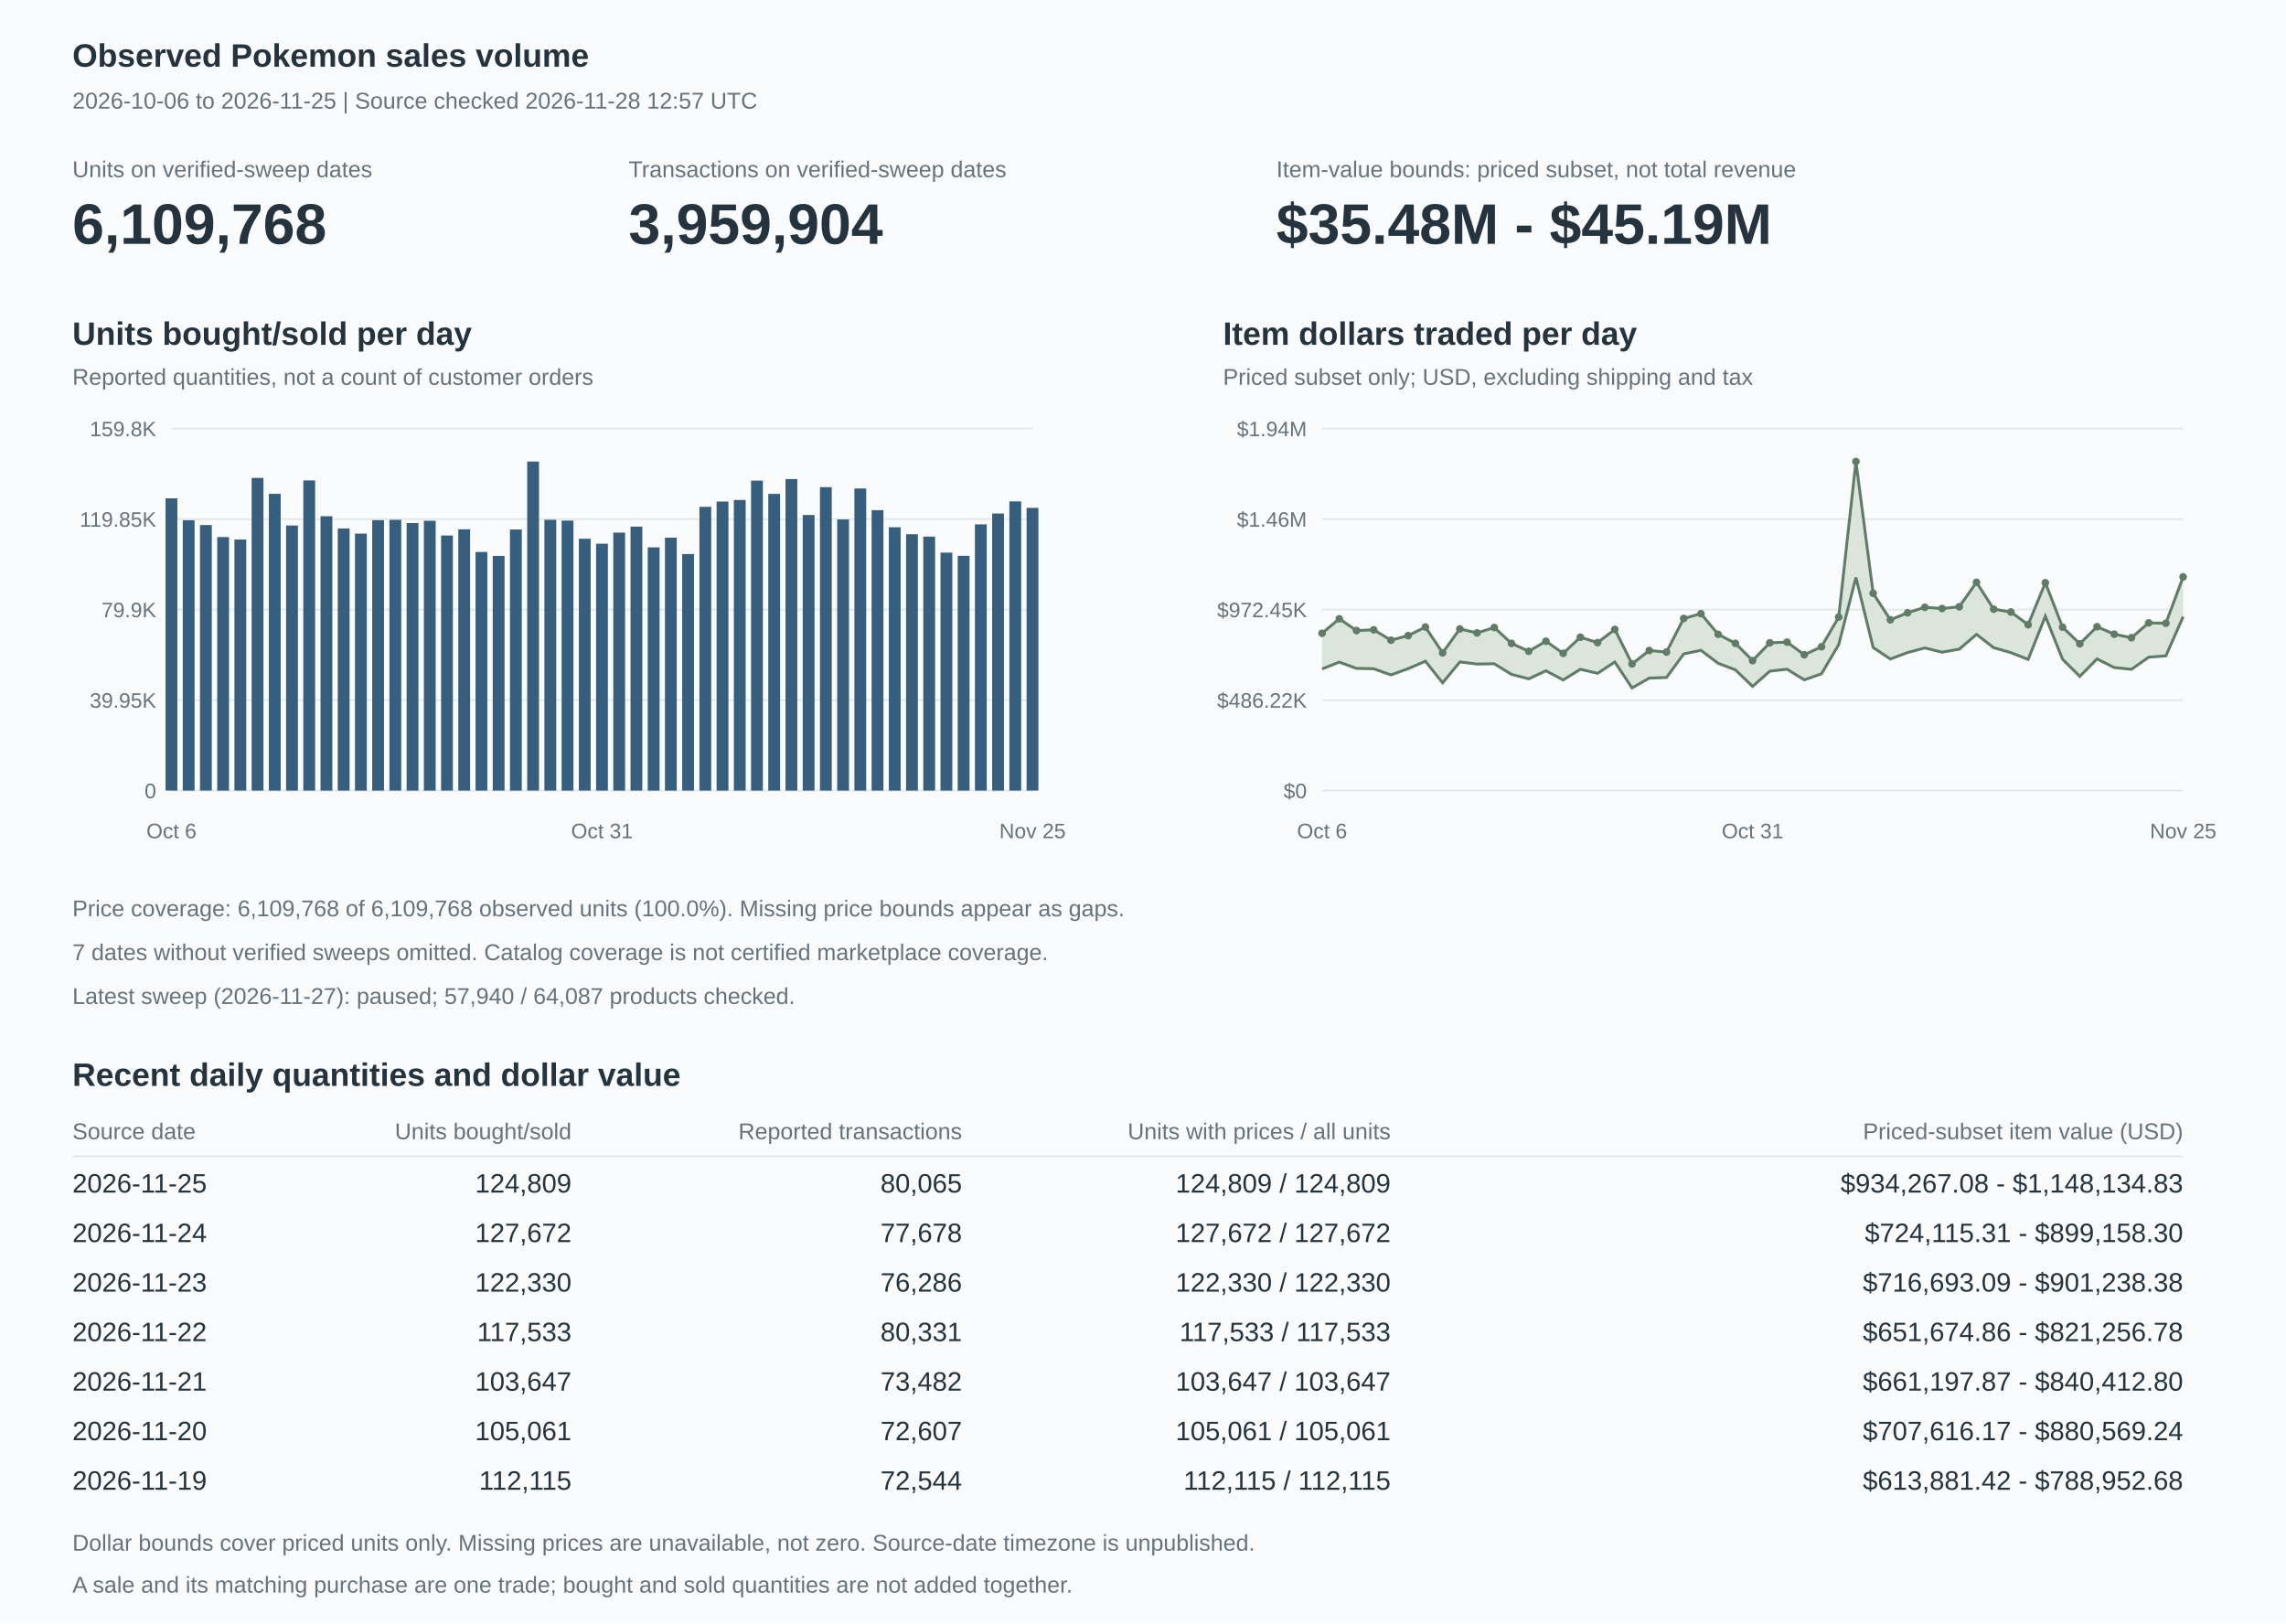
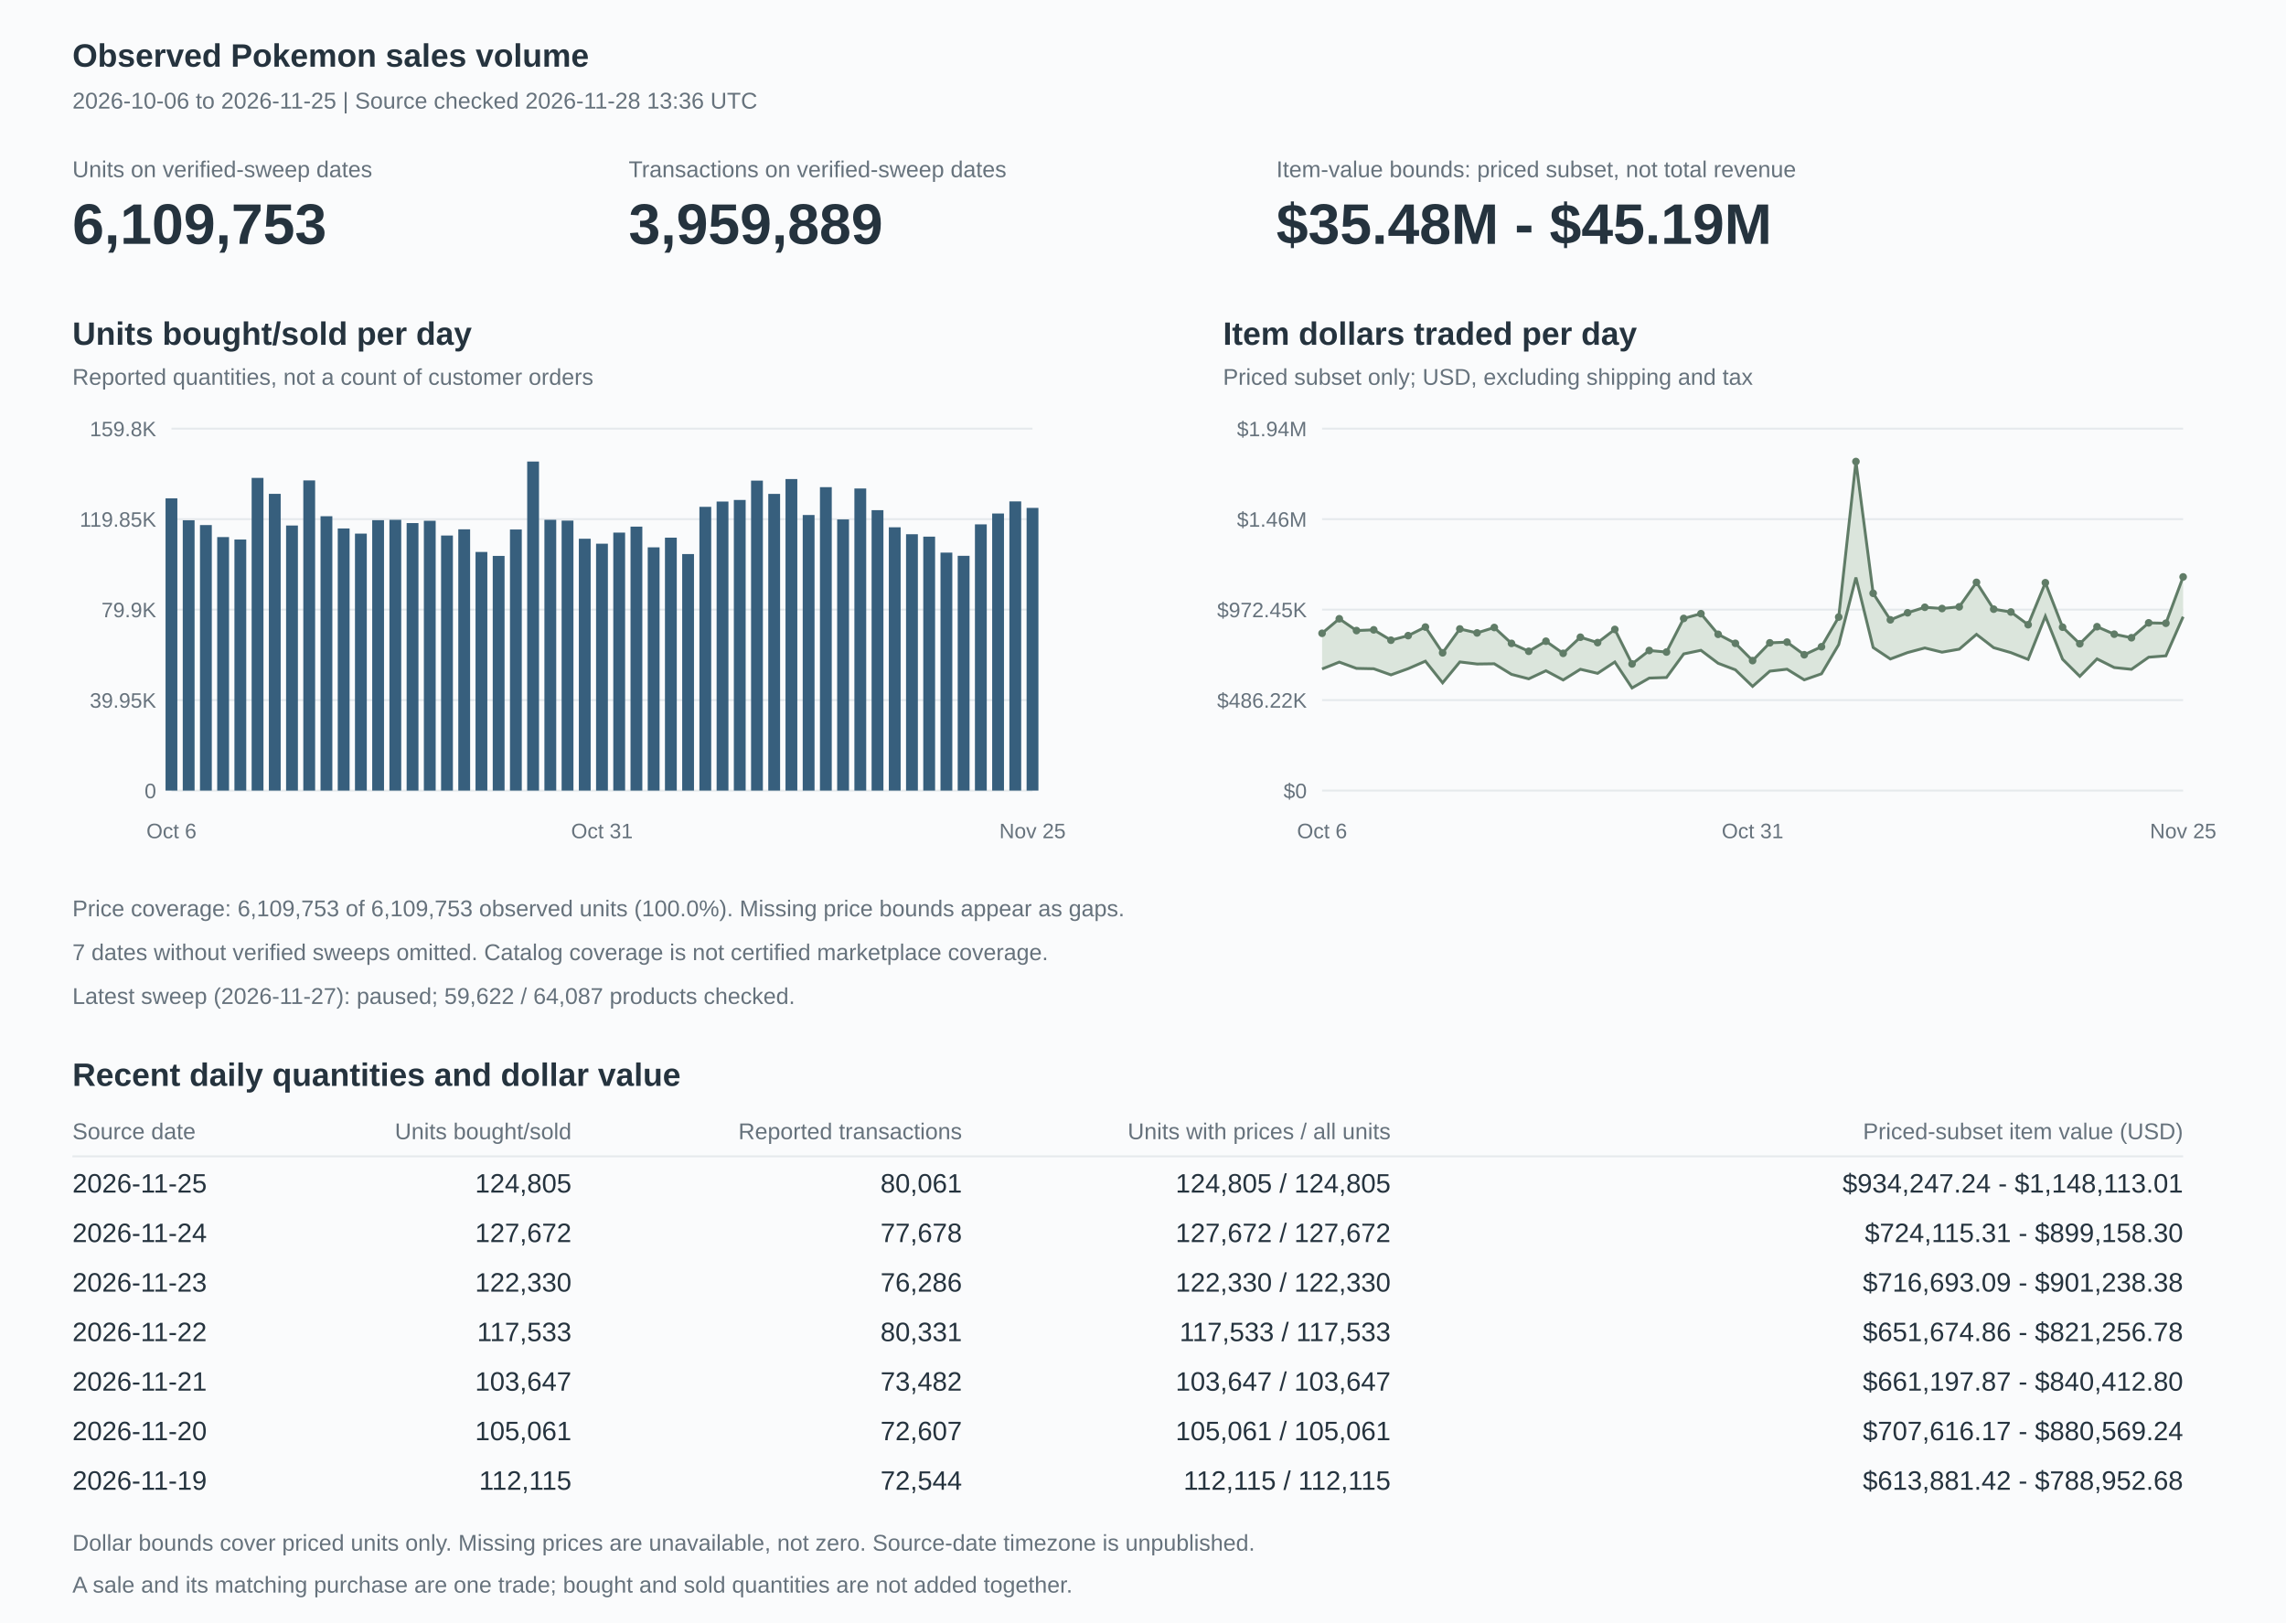
<svg xmlns="http://www.w3.org/2000/svg" width="1200" height="852" viewBox="0 0 1200 852" role="img" aria-labelledby="title description">
  <style>text{font-family:Arial,Helvetica,sans-serif;fill:#25333e;font-size:14px}.heading{font-size:17px;font-weight:600}.muted{fill:#66727c;font-size:12px}.axis{fill:#66727c;font-size:11px}.value{font-size:30px;font-weight:600}.grid{stroke:#e5e9ec;stroke-width:1}</style>
  <rect width="1200" height="852" fill="#fafbfc" />
  <text x="38" y="35" class="heading">Observed Pokemon sales volume</text>
-   <text x="38" y="57" class="muted">2026-10-06 to 2026-11-25 | Source checked 2026-11-28 12:57 UTC</text>
+   <text x="38" y="57" class="muted">2026-10-06 to 2026-11-25 | Source checked 2026-11-28 13:36 UTC</text>
  <text x="38" y="93" class="muted">Units on verified-sweep dates</text>
-   <text x="38" y="128" class="value">6,109,768</text>
+   <text x="38" y="128" class="value">6,109,753</text>
  <text x="330" y="93" class="muted">Transactions on verified-sweep dates</text>
-   <text x="330" y="128" class="value">3,959,904</text>
+   <text x="330" y="128" class="value">3,959,889</text>
  <text x="670" y="93" class="muted">Item-value bounds: priced subset, not total revenue</text>
  <text x="670" y="128" class="value">$35.48M - $45.19M</text>
  <text x="38" y="181" class="heading">Units bought/sold per day</text>
  <text x="38" y="202" class="muted">Reported quantities, not a count of customer orders</text>
  <path d="M90,415h452" class="grid" />
  <text x="82" y="419" text-anchor="end" class="axis">0</text>
  <path d="M90,367.5h452" class="grid" />
  <text x="82" y="371.5" text-anchor="end" class="axis">39.95K</text>
  <path d="M90,320h452" class="grid" />
  <text x="82" y="324" text-anchor="end" class="axis">79.9K</text>
  <path d="M90,272.5h452" class="grid" />
  <text x="82" y="276.5" text-anchor="end" class="axis">119.85K</text>
  <path d="M90,225h452" class="grid" />
  <text x="82" y="229" text-anchor="end" class="axis">159.8K</text>
  <rect x="86.898" y="261.598" width="6.204" height="153.402" fill="#375f7d" />
  <rect x="95.938" y="273.096" width="6.204" height="141.904" fill="#375f7d" />
  <rect x="104.978" y="275.622" width="6.204" height="139.378" fill="#375f7d" />
  <rect x="114.018" y="281.929" width="6.204" height="133.071" fill="#375f7d" />
  <rect x="123.058" y="283.21" width="6.204" height="131.79" fill="#375f7d" />
  <rect x="132.098" y="250.867" width="6.204" height="164.133" fill="#375f7d" />
  <rect x="141.138" y="259.233" width="6.204" height="155.767" fill="#375f7d" />
  <rect x="150.178" y="275.856" width="6.204" height="139.144" fill="#375f7d" />
  <rect x="159.218" y="252.182" width="6.204" height="162.818" fill="#375f7d" />
  <rect x="168.258" y="270.982" width="6.204" height="144.018" fill="#375f7d" />
  <rect x="177.298" y="277.402" width="6.204" height="137.598" fill="#375f7d" />
  <rect x="186.338" y="280.104" width="6.204" height="134.896" fill="#375f7d" />
  <rect x="195.378" y="273.057" width="6.204" height="141.943" fill="#375f7d" />
  <rect x="204.418" y="272.865" width="6.204" height="142.135" fill="#375f7d" />
  <rect x="213.458" y="274.575" width="6.204" height="140.425" fill="#375f7d" />
  <rect x="222.498" y="273.365" width="6.204" height="141.635" fill="#375f7d" />
  <rect x="231.538" y="281.11" width="6.204" height="133.89" fill="#375f7d" />
  <rect x="240.578" y="277.854" width="6.204" height="137.146" fill="#375f7d" />
  <rect x="249.618" y="289.74" width="6.204" height="125.26" fill="#375f7d" />
  <rect x="258.658" y="291.811" width="6.204" height="123.189" fill="#375f7d" />
  <rect x="267.698" y="277.946" width="6.204" height="137.054" fill="#375f7d" />
  <rect x="276.738" y="242.273" width="6.204" height="172.727" fill="#375f7d" />
  <rect x="285.778" y="272.851" width="6.204" height="142.149" fill="#375f7d" />
  <rect x="294.818" y="273.276" width="6.204" height="141.724" fill="#375f7d" />
  <rect x="303.858" y="282.797" width="6.204" height="132.203" fill="#375f7d" />
  <rect x="312.898" y="285.401" width="6.204" height="129.599" fill="#375f7d" />
  <rect x="321.938" y="279.575" width="6.204" height="135.425" fill="#375f7d" />
  <rect x="330.978" y="276.441" width="6.204" height="138.559" fill="#375f7d" />
  <rect x="340.018" y="287.314" width="6.204" height="127.686" fill="#375f7d" />
  <rect x="349.058" y="282.226" width="6.204" height="132.774" fill="#375f7d" />
  <rect x="358.098" y="290.839" width="6.204" height="124.161" fill="#375f7d" />
  <rect x="367.138" y="266.053" width="6.204" height="148.947" fill="#375f7d" />
  <rect x="376.178" y="263.272" width="6.204" height="151.728" fill="#375f7d" />
  <rect x="385.218" y="262.445" width="6.204" height="152.555" fill="#375f7d" />
  <rect x="394.258" y="252.288" width="6.204" height="162.712" fill="#375f7d" />
-   <rect x="403.298" y="259.261" width="6.204" height="155.739" fill="#375f7d" />
+   <rect x="403.298" y="259.262" width="6.204" height="155.738" fill="#375f7d" />
  <rect x="412.338" y="251.461" width="6.204" height="163.539" fill="#375f7d" />
-   <rect x="421.378" y="270.334" width="6.204" height="144.666" fill="#375f7d" />
+   <rect x="421.378" y="270.344" width="6.204" height="144.656" fill="#375f7d" />
  <rect x="430.418" y="255.725" width="6.204" height="159.275" fill="#375f7d" />
-   <rect x="439.458" y="272.666" width="6.204" height="142.334" fill="#375f7d" />
+   <rect x="439.458" y="272.667" width="6.204" height="142.333" fill="#375f7d" />
  <rect x="448.498" y="256.419" width="6.204" height="158.581" fill="#375f7d" />
  <rect x="457.538" y="267.796" width="6.204" height="147.204" fill="#375f7d" />
-   <rect x="466.578" y="276.783" width="6.204" height="138.217" fill="#375f7d" />
+   <rect x="466.578" y="276.785" width="6.204" height="138.215" fill="#375f7d" />
  <rect x="475.618" y="280.437" width="6.204" height="134.563" fill="#375f7d" />
  <rect x="484.658" y="281.695" width="6.204" height="133.305" fill="#375f7d" />
  <rect x="493.698" y="290.082" width="6.204" height="124.918" fill="#375f7d" />
  <rect x="502.738" y="291.764" width="6.204" height="123.236" fill="#375f7d" />
  <rect x="511.778" y="275.253" width="6.204" height="139.747" fill="#375f7d" />
  <rect x="520.818" y="269.55" width="6.204" height="145.45" fill="#375f7d" />
  <rect x="529.858" y="263.198" width="6.204" height="151.802" fill="#375f7d" />
-   <rect x="538.898" y="266.602" width="6.204" height="148.398" fill="#375f7d" />
+   <rect x="538.898" y="266.607" width="6.204" height="148.393" fill="#375f7d" />
  <text x="90" y="440" text-anchor="middle" class="axis">Oct 6</text>
  <text x="316" y="440" text-anchor="middle" class="axis">Oct 31</text>
  <text x="542" y="440" text-anchor="middle" class="axis">Nov 25</text>
  <text x="642" y="181" class="heading">Item dollars traded per day</text>
  <text x="642" y="202" class="muted">Priced subset only; USD, excluding shipping and tax</text>
  <path d="M694,415h452" class="grid" />
  <text x="686" y="419" text-anchor="end" class="axis">$0</text>
  <path d="M694,367.5h452" class="grid" />
  <text x="686" y="371.5" text-anchor="end" class="axis">$486.22K</text>
  <path d="M694,320h452" class="grid" />
  <text x="686" y="324" text-anchor="end" class="axis">$972.45K</text>
  <path d="M694,272.5h452" class="grid" />
  <text x="686" y="276.5" text-anchor="end" class="axis">$1.46M</text>
  <path d="M694,225h452" class="grid" />
  <text x="686" y="229" text-anchor="end" class="axis">$1.94M</text>
-   <polygon points="694,332.436 703.04,324.812 712.08,331.005 721.12,330.62 730.16,336.062 739.2,333.662 748.24,329.156 757.28,342.684 766.32,330.156 775.36,332.242 784.4,329.393 793.44,337.728 802.48,341.882 811.52,336.59 820.56,342.957 829.6,334.488 838.64,337.333 847.68,330.4 856.72,348.517 865.76,341.467 874.8,342.278 883.84,324.639 892.88,322.138 901.92,332.975 910.96,337.705 920,346.775 929.04,337.439 938.08,337.069 947.12,343.697 956.16,339.495 965.2,323.912 974.24,242.273 983.28,311.443 992.32,325.37 1001.36,321.67 1010.4,318.773 1019.44,319.433 1028.48,318.532 1037.52,305.69 1046.56,319.767 1055.6,321.266 1064.64,327.928 1073.68,305.886 1082.72,329.227 1091.76,337.926 1100.8,328.976 1109.84,332.899 1118.88,334.77 1127.92,326.957 1136.96,327.16 1146,302.837 1146,323.73 1136.96,344.26 1127.92,344.985 1118.88,351.337 1109.84,350.407 1100.8,345.872 1091.76,355.029 1082.72,346.06 1073.68,323.487 1064.64,346.134 1055.6,342.579 1046.56,339.989 1037.52,332.997 1028.48,340.761 1019.44,342.347 1010.4,340.129 1001.36,342.543 992.32,345.924 983.28,339.89 974.24,303.164 965.2,338.367 956.16,353.697 947.12,356.867 938.08,351.284 929.04,352.306 920,360.304 910.96,351.598 901.92,348.178 892.88,341.362 883.84,343.256 874.8,355.634 865.76,355.938 856.72,361.115 847.68,347.494 838.64,353.449 829.6,351.316 820.56,356.936 811.52,352.096 802.48,356.333 793.44,353.987 784.4,348.431 775.36,348.558 766.32,347.466 757.28,358.438 748.24,347.075 739.2,350.992 730.16,354.259 721.12,351.047 712.08,350.86 703.04,347.55 694,351.166" fill="#dbe5dc" />
-   <polyline points="694,351.166 703.04,347.55 712.08,350.86 721.12,351.047 730.16,354.259 739.2,350.992 748.24,347.075 757.28,358.438 766.32,347.466 775.36,348.558 784.4,348.431 793.44,353.987 802.48,356.333 811.52,352.096 820.56,356.936 829.6,351.316 838.64,353.449 847.68,347.494 856.72,361.115 865.76,355.938 874.8,355.634 883.84,343.256 892.88,341.362 901.92,348.178 910.96,351.598 920,360.304 929.04,352.306 938.08,351.284 947.12,356.867 956.16,353.697 965.2,338.367 974.24,303.164 983.28,339.89 992.32,345.924 1001.36,342.543 1010.4,340.129 1019.44,342.347 1028.48,340.761 1037.52,332.997 1046.56,339.989 1055.6,342.579 1064.64,346.134 1073.68,323.487 1082.72,346.06 1091.76,355.029 1100.8,345.872 1109.84,350.407 1118.88,351.337 1127.92,344.985 1136.96,344.26 1146,323.73" fill="none" stroke="#607c67" stroke-width="1.5" />
-   <polyline points="694,332.436 703.04,324.812 712.08,331.005 721.12,330.62 730.16,336.062 739.2,333.662 748.24,329.156 757.28,342.684 766.32,330.156 775.36,332.242 784.4,329.393 793.44,337.728 802.48,341.882 811.52,336.59 820.56,342.957 829.6,334.488 838.64,337.333 847.68,330.4 856.72,348.517 865.76,341.467 874.8,342.278 883.84,324.639 892.88,322.138 901.92,332.975 910.96,337.705 920,346.775 929.04,337.439 938.08,337.069 947.12,343.697 956.16,339.495 965.2,323.912 974.24,242.273 983.28,311.443 992.32,325.37 1001.36,321.67 1010.4,318.773 1019.44,319.433 1028.48,318.532 1037.52,305.69 1046.56,319.767 1055.6,321.266 1064.64,327.928 1073.68,305.886 1082.72,329.227 1091.76,337.926 1100.8,328.976 1109.84,332.899 1118.88,334.77 1127.92,326.957 1136.96,327.16 1146,302.837" fill="none" stroke="#607c67" stroke-width="1.5" />
+   <polygon points="694,332.436 703.04,324.812 712.08,331.005 721.12,330.62 730.16,336.062 739.2,333.662 748.24,329.156 757.28,342.684 766.32,330.156 775.36,332.242 784.4,329.393 793.44,337.728 802.48,341.882 811.52,336.59 820.56,342.957 829.6,334.488 838.64,337.333 847.68,330.4 856.72,348.517 865.76,341.467 874.8,342.278 883.84,324.639 892.88,322.138 901.92,332.975 910.96,337.705 920,346.775 929.04,337.439 938.08,337.069 947.12,343.697 956.16,339.495 965.2,323.912 974.24,242.273 983.28,311.443 992.32,325.37 1001.36,321.67 1010.4,318.773 1019.44,319.433 1028.48,318.533 1037.52,305.69 1046.56,319.767 1055.6,321.266 1064.64,327.928 1073.68,305.889 1082.72,329.227 1091.76,337.926 1100.8,328.976 1109.84,332.899 1118.88,334.77 1127.92,326.957 1136.96,327.16 1146,302.839 1146,323.732 1136.96,344.26 1127.92,344.985 1118.88,351.337 1109.84,350.407 1100.8,345.872 1091.76,355.029 1082.72,346.06 1073.68,323.488 1064.64,346.134 1055.6,342.579 1046.56,339.989 1037.52,332.997 1028.48,340.763 1019.44,342.347 1010.4,340.129 1001.36,342.543 992.32,345.924 983.28,339.89 974.24,303.164 965.2,338.367 956.16,353.697 947.12,356.867 938.08,351.284 929.04,352.306 920,360.304 910.96,351.598 901.92,348.178 892.88,341.362 883.84,343.256 874.8,355.634 865.76,355.938 856.72,361.115 847.68,347.494 838.64,353.449 829.6,351.316 820.56,356.936 811.52,352.096 802.48,356.333 793.44,353.987 784.4,348.431 775.36,348.558 766.32,347.466 757.28,358.438 748.24,347.075 739.2,350.992 730.16,354.259 721.12,351.047 712.08,350.86 703.04,347.55 694,351.166" fill="#dbe5dc" />
+   <polyline points="694,351.166 703.04,347.55 712.08,350.86 721.12,351.047 730.16,354.259 739.2,350.992 748.24,347.075 757.28,358.438 766.32,347.466 775.36,348.558 784.4,348.431 793.44,353.987 802.48,356.333 811.52,352.096 820.56,356.936 829.6,351.316 838.64,353.449 847.68,347.494 856.72,361.115 865.76,355.938 874.8,355.634 883.84,343.256 892.88,341.362 901.92,348.178 910.96,351.598 920,360.304 929.04,352.306 938.08,351.284 947.12,356.867 956.16,353.697 965.2,338.367 974.24,303.164 983.28,339.89 992.32,345.924 1001.36,342.543 1010.4,340.129 1019.44,342.347 1028.48,340.763 1037.52,332.997 1046.56,339.989 1055.6,342.579 1064.64,346.134 1073.68,323.488 1082.72,346.06 1091.76,355.029 1100.8,345.872 1109.84,350.407 1118.88,351.337 1127.92,344.985 1136.96,344.26 1146,323.732" fill="none" stroke="#607c67" stroke-width="1.5" />
+   <polyline points="694,332.436 703.04,324.812 712.08,331.005 721.12,330.62 730.16,336.062 739.2,333.662 748.24,329.156 757.28,342.684 766.32,330.156 775.36,332.242 784.4,329.393 793.44,337.728 802.48,341.882 811.52,336.59 820.56,342.957 829.6,334.488 838.64,337.333 847.68,330.4 856.72,348.517 865.76,341.467 874.8,342.278 883.84,324.639 892.88,322.138 901.92,332.975 910.96,337.705 920,346.775 929.04,337.439 938.08,337.069 947.12,343.697 956.16,339.495 965.2,323.912 974.24,242.273 983.28,311.443 992.32,325.37 1001.36,321.67 1010.4,318.773 1019.44,319.433 1028.48,318.533 1037.52,305.69 1046.56,319.767 1055.6,321.266 1064.64,327.928 1073.68,305.889 1082.72,329.227 1091.76,337.926 1100.8,328.976 1109.84,332.899 1118.88,334.77 1127.92,326.957 1136.96,327.16 1146,302.839" fill="none" stroke="#607c67" stroke-width="1.5" />
  <circle cx="694" cy="332.436" r="2" fill="#607c67" />
  <circle cx="703.04" cy="324.812" r="2" fill="#607c67" />
  <circle cx="712.08" cy="331.005" r="2" fill="#607c67" />
  <circle cx="721.12" cy="330.62" r="2" fill="#607c67" />
  <circle cx="730.16" cy="336.062" r="2" fill="#607c67" />
  <circle cx="739.2" cy="333.662" r="2" fill="#607c67" />
  <circle cx="748.24" cy="329.156" r="2" fill="#607c67" />
  <circle cx="757.28" cy="342.684" r="2" fill="#607c67" />
  <circle cx="766.32" cy="330.156" r="2" fill="#607c67" />
  <circle cx="775.36" cy="332.242" r="2" fill="#607c67" />
  <circle cx="784.4" cy="329.393" r="2" fill="#607c67" />
  <circle cx="793.44" cy="337.728" r="2" fill="#607c67" />
  <circle cx="802.48" cy="341.882" r="2" fill="#607c67" />
  <circle cx="811.52" cy="336.59" r="2" fill="#607c67" />
  <circle cx="820.56" cy="342.957" r="2" fill="#607c67" />
  <circle cx="829.6" cy="334.488" r="2" fill="#607c67" />
  <circle cx="838.64" cy="337.333" r="2" fill="#607c67" />
  <circle cx="847.68" cy="330.4" r="2" fill="#607c67" />
  <circle cx="856.72" cy="348.517" r="2" fill="#607c67" />
  <circle cx="865.76" cy="341.467" r="2" fill="#607c67" />
  <circle cx="874.8" cy="342.278" r="2" fill="#607c67" />
  <circle cx="883.84" cy="324.639" r="2" fill="#607c67" />
  <circle cx="892.88" cy="322.138" r="2" fill="#607c67" />
  <circle cx="901.92" cy="332.975" r="2" fill="#607c67" />
  <circle cx="910.96" cy="337.705" r="2" fill="#607c67" />
  <circle cx="920" cy="346.775" r="2" fill="#607c67" />
  <circle cx="929.04" cy="337.439" r="2" fill="#607c67" />
  <circle cx="938.08" cy="337.069" r="2" fill="#607c67" />
  <circle cx="947.12" cy="343.697" r="2" fill="#607c67" />
  <circle cx="956.16" cy="339.495" r="2" fill="#607c67" />
  <circle cx="965.2" cy="323.912" r="2" fill="#607c67" />
  <circle cx="974.24" cy="242.273" r="2" fill="#607c67" />
  <circle cx="983.28" cy="311.443" r="2" fill="#607c67" />
  <circle cx="992.32" cy="325.37" r="2" fill="#607c67" />
  <circle cx="1001.36" cy="321.67" r="2" fill="#607c67" />
  <circle cx="1010.4" cy="318.773" r="2" fill="#607c67" />
  <circle cx="1019.44" cy="319.433" r="2" fill="#607c67" />
-   <circle cx="1028.48" cy="318.532" r="2" fill="#607c67" />
+   <circle cx="1028.48" cy="318.533" r="2" fill="#607c67" />
  <circle cx="1037.52" cy="305.69" r="2" fill="#607c67" />
  <circle cx="1046.56" cy="319.767" r="2" fill="#607c67" />
  <circle cx="1055.6" cy="321.266" r="2" fill="#607c67" />
  <circle cx="1064.64" cy="327.928" r="2" fill="#607c67" />
-   <circle cx="1073.68" cy="305.886" r="2" fill="#607c67" />
+   <circle cx="1073.68" cy="305.889" r="2" fill="#607c67" />
  <circle cx="1082.72" cy="329.227" r="2" fill="#607c67" />
  <circle cx="1091.76" cy="337.926" r="2" fill="#607c67" />
  <circle cx="1100.8" cy="328.976" r="2" fill="#607c67" />
  <circle cx="1109.84" cy="332.899" r="2" fill="#607c67" />
  <circle cx="1118.88" cy="334.77" r="2" fill="#607c67" />
  <circle cx="1127.92" cy="326.957" r="2" fill="#607c67" />
  <circle cx="1136.96" cy="327.16" r="2" fill="#607c67" />
-   <circle cx="1146" cy="302.837" r="2" fill="#607c67" />
+   <circle cx="1146" cy="302.839" r="2" fill="#607c67" />
  <text x="694" y="440" text-anchor="middle" class="axis">Oct 6</text>
  <text x="920" y="440" text-anchor="middle" class="axis">Oct 31</text>
  <text x="1146" y="440" text-anchor="middle" class="axis">Nov 25</text>
-   <text x="38" y="481" class="muted">Price coverage: 6,109,768 of 6,109,768 observed units (100.0%). Missing price bounds appear as gaps.</text>
+   <text x="38" y="481" class="muted">Price coverage: 6,109,753 of 6,109,753 observed units (100.0%). Missing price bounds appear as gaps.</text>
  <text x="38" y="504" class="muted">7 dates without verified sweeps omitted. Catalog coverage is not certified marketplace coverage.</text>
-   <text x="38" y="527" class="muted">Latest sweep (2026-11-27): paused; 57,940 / 64,087 products checked.</text>
+   <text x="38" y="527" class="muted">Latest sweep (2026-11-27): paused; 59,622 / 64,087 products checked.</text>
  <text x="38" y="570" class="heading">Recent daily quantities and dollar value</text>
  <text x="38" y="598" class="muted">Source date</text>
  <text x="300" y="598" text-anchor="end" class="muted">Units bought/sold</text>
  <text x="505" y="598" text-anchor="end" class="muted">Reported transactions</text>
  <text x="730" y="598" text-anchor="end" class="muted">Units with prices / all units</text>
  <text x="1146" y="598" text-anchor="end" class="muted">Priced-subset item value (USD)</text>
  <path d="M38,607h1108" class="grid" />
  <text x="38" y="626">2026-11-25</text>
-   <text x="300" y="626" text-anchor="end">124,809</text>
-   <text x="505" y="626" text-anchor="end">80,065</text>
-   <text x="730" y="626" text-anchor="end">124,809 / 124,809</text>
-   <text x="1146" y="626" text-anchor="end">$934,267.08 - $1,148,134.83</text>
+   <text x="300" y="626" text-anchor="end">124,805</text>
+   <text x="505" y="626" text-anchor="end">80,061</text>
+   <text x="730" y="626" text-anchor="end">124,805 / 124,805</text>
+   <text x="1146" y="626" text-anchor="end">$934,247.24 - $1,148,113.01</text>
  <text x="38" y="652">2026-11-24</text>
  <text x="300" y="652" text-anchor="end">127,672</text>
  <text x="505" y="652" text-anchor="end">77,678</text>
  <text x="730" y="652" text-anchor="end">127,672 / 127,672</text>
  <text x="1146" y="652" text-anchor="end">$724,115.31 - $899,158.30</text>
  <text x="38" y="678">2026-11-23</text>
  <text x="300" y="678" text-anchor="end">122,330</text>
  <text x="505" y="678" text-anchor="end">76,286</text>
  <text x="730" y="678" text-anchor="end">122,330 / 122,330</text>
  <text x="1146" y="678" text-anchor="end">$716,693.09 - $901,238.38</text>
  <text x="38" y="704">2026-11-22</text>
  <text x="300" y="704" text-anchor="end">117,533</text>
  <text x="505" y="704" text-anchor="end">80,331</text>
  <text x="730" y="704" text-anchor="end">117,533 / 117,533</text>
  <text x="1146" y="704" text-anchor="end">$651,674.86 - $821,256.78</text>
  <text x="38" y="730">2026-11-21</text>
  <text x="300" y="730" text-anchor="end">103,647</text>
  <text x="505" y="730" text-anchor="end">73,482</text>
  <text x="730" y="730" text-anchor="end">103,647 / 103,647</text>
  <text x="1146" y="730" text-anchor="end">$661,197.87 - $840,412.80</text>
  <text x="38" y="756">2026-11-20</text>
  <text x="300" y="756" text-anchor="end">105,061</text>
  <text x="505" y="756" text-anchor="end">72,607</text>
  <text x="730" y="756" text-anchor="end">105,061 / 105,061</text>
  <text x="1146" y="756" text-anchor="end">$707,616.17 - $880,569.24</text>
  <text x="38" y="782">2026-11-19</text>
  <text x="300" y="782" text-anchor="end">112,115</text>
  <text x="505" y="782" text-anchor="end">72,544</text>
  <text x="730" y="782" text-anchor="end">112,115 / 112,115</text>
  <text x="1146" y="782" text-anchor="end">$613,881.42 - $788,952.68</text>
  <text x="38" y="814" class="muted">Dollar bounds cover priced units only. Missing prices are unavailable, not zero. Source-date timezone is unpublished.</text>
  <text x="38" y="836" class="muted">A sale and its matching purchase are one trade; bought and sold quantities are not added together.</text>
</svg>
